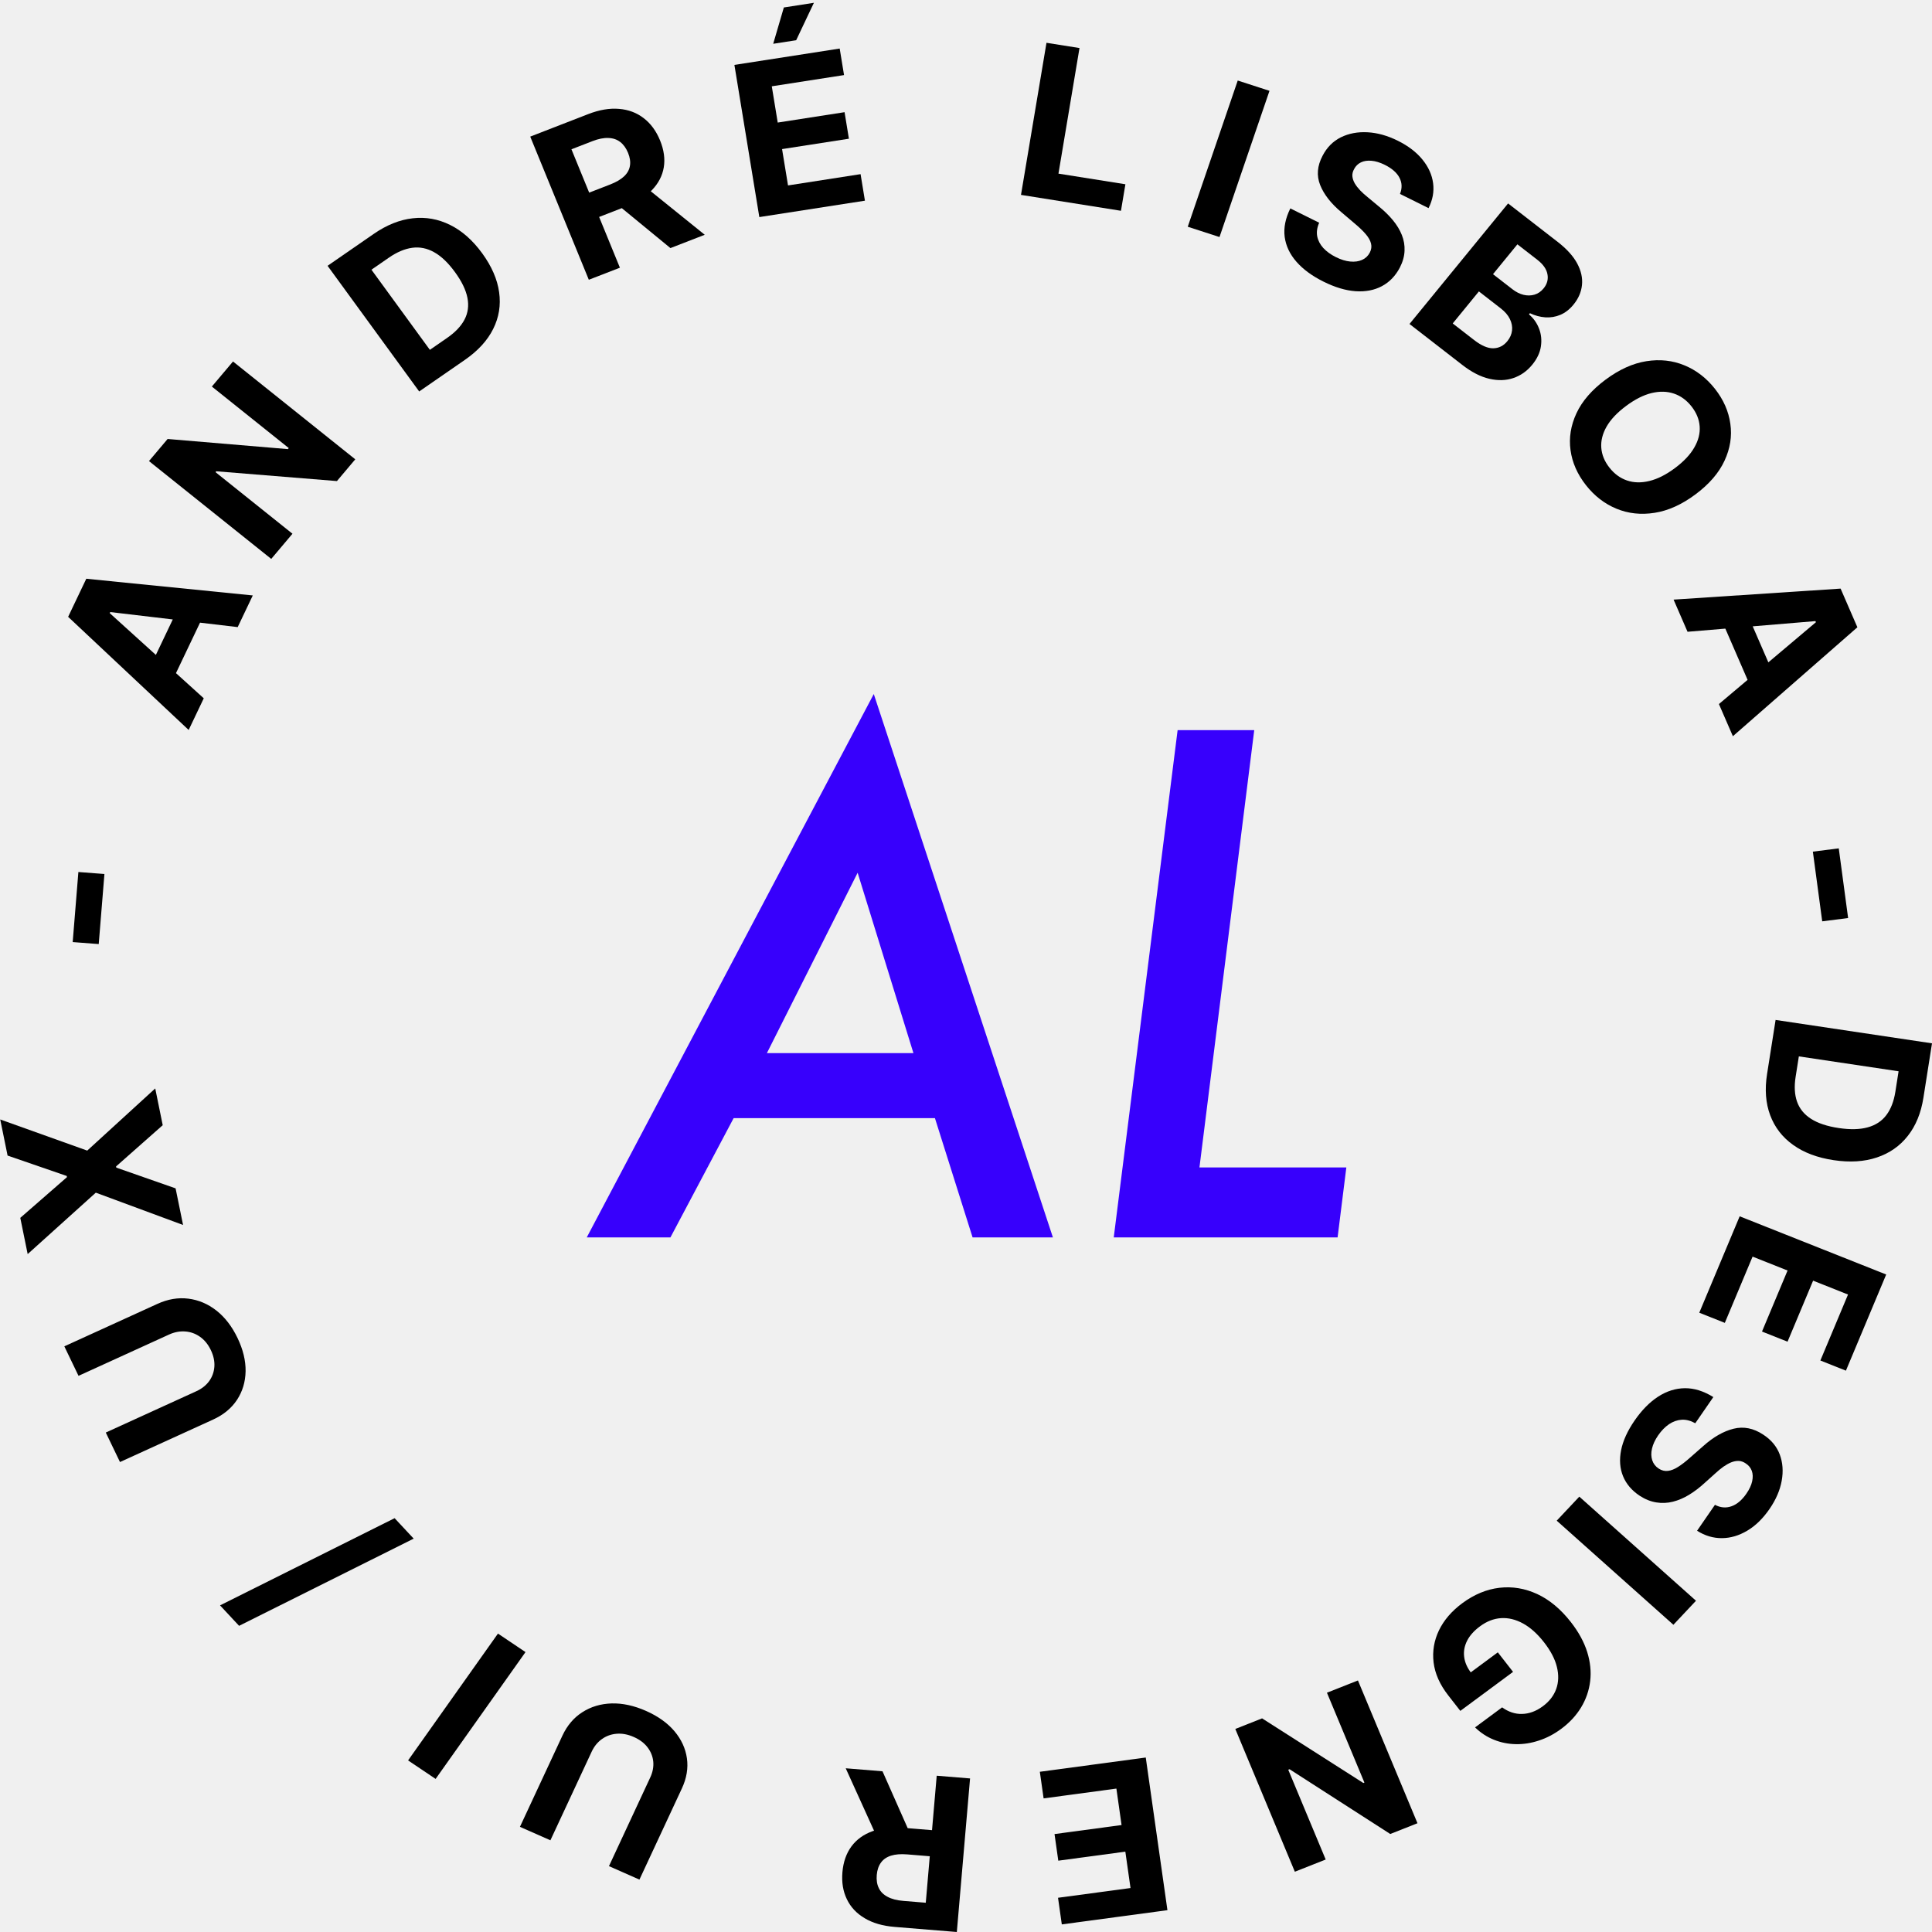
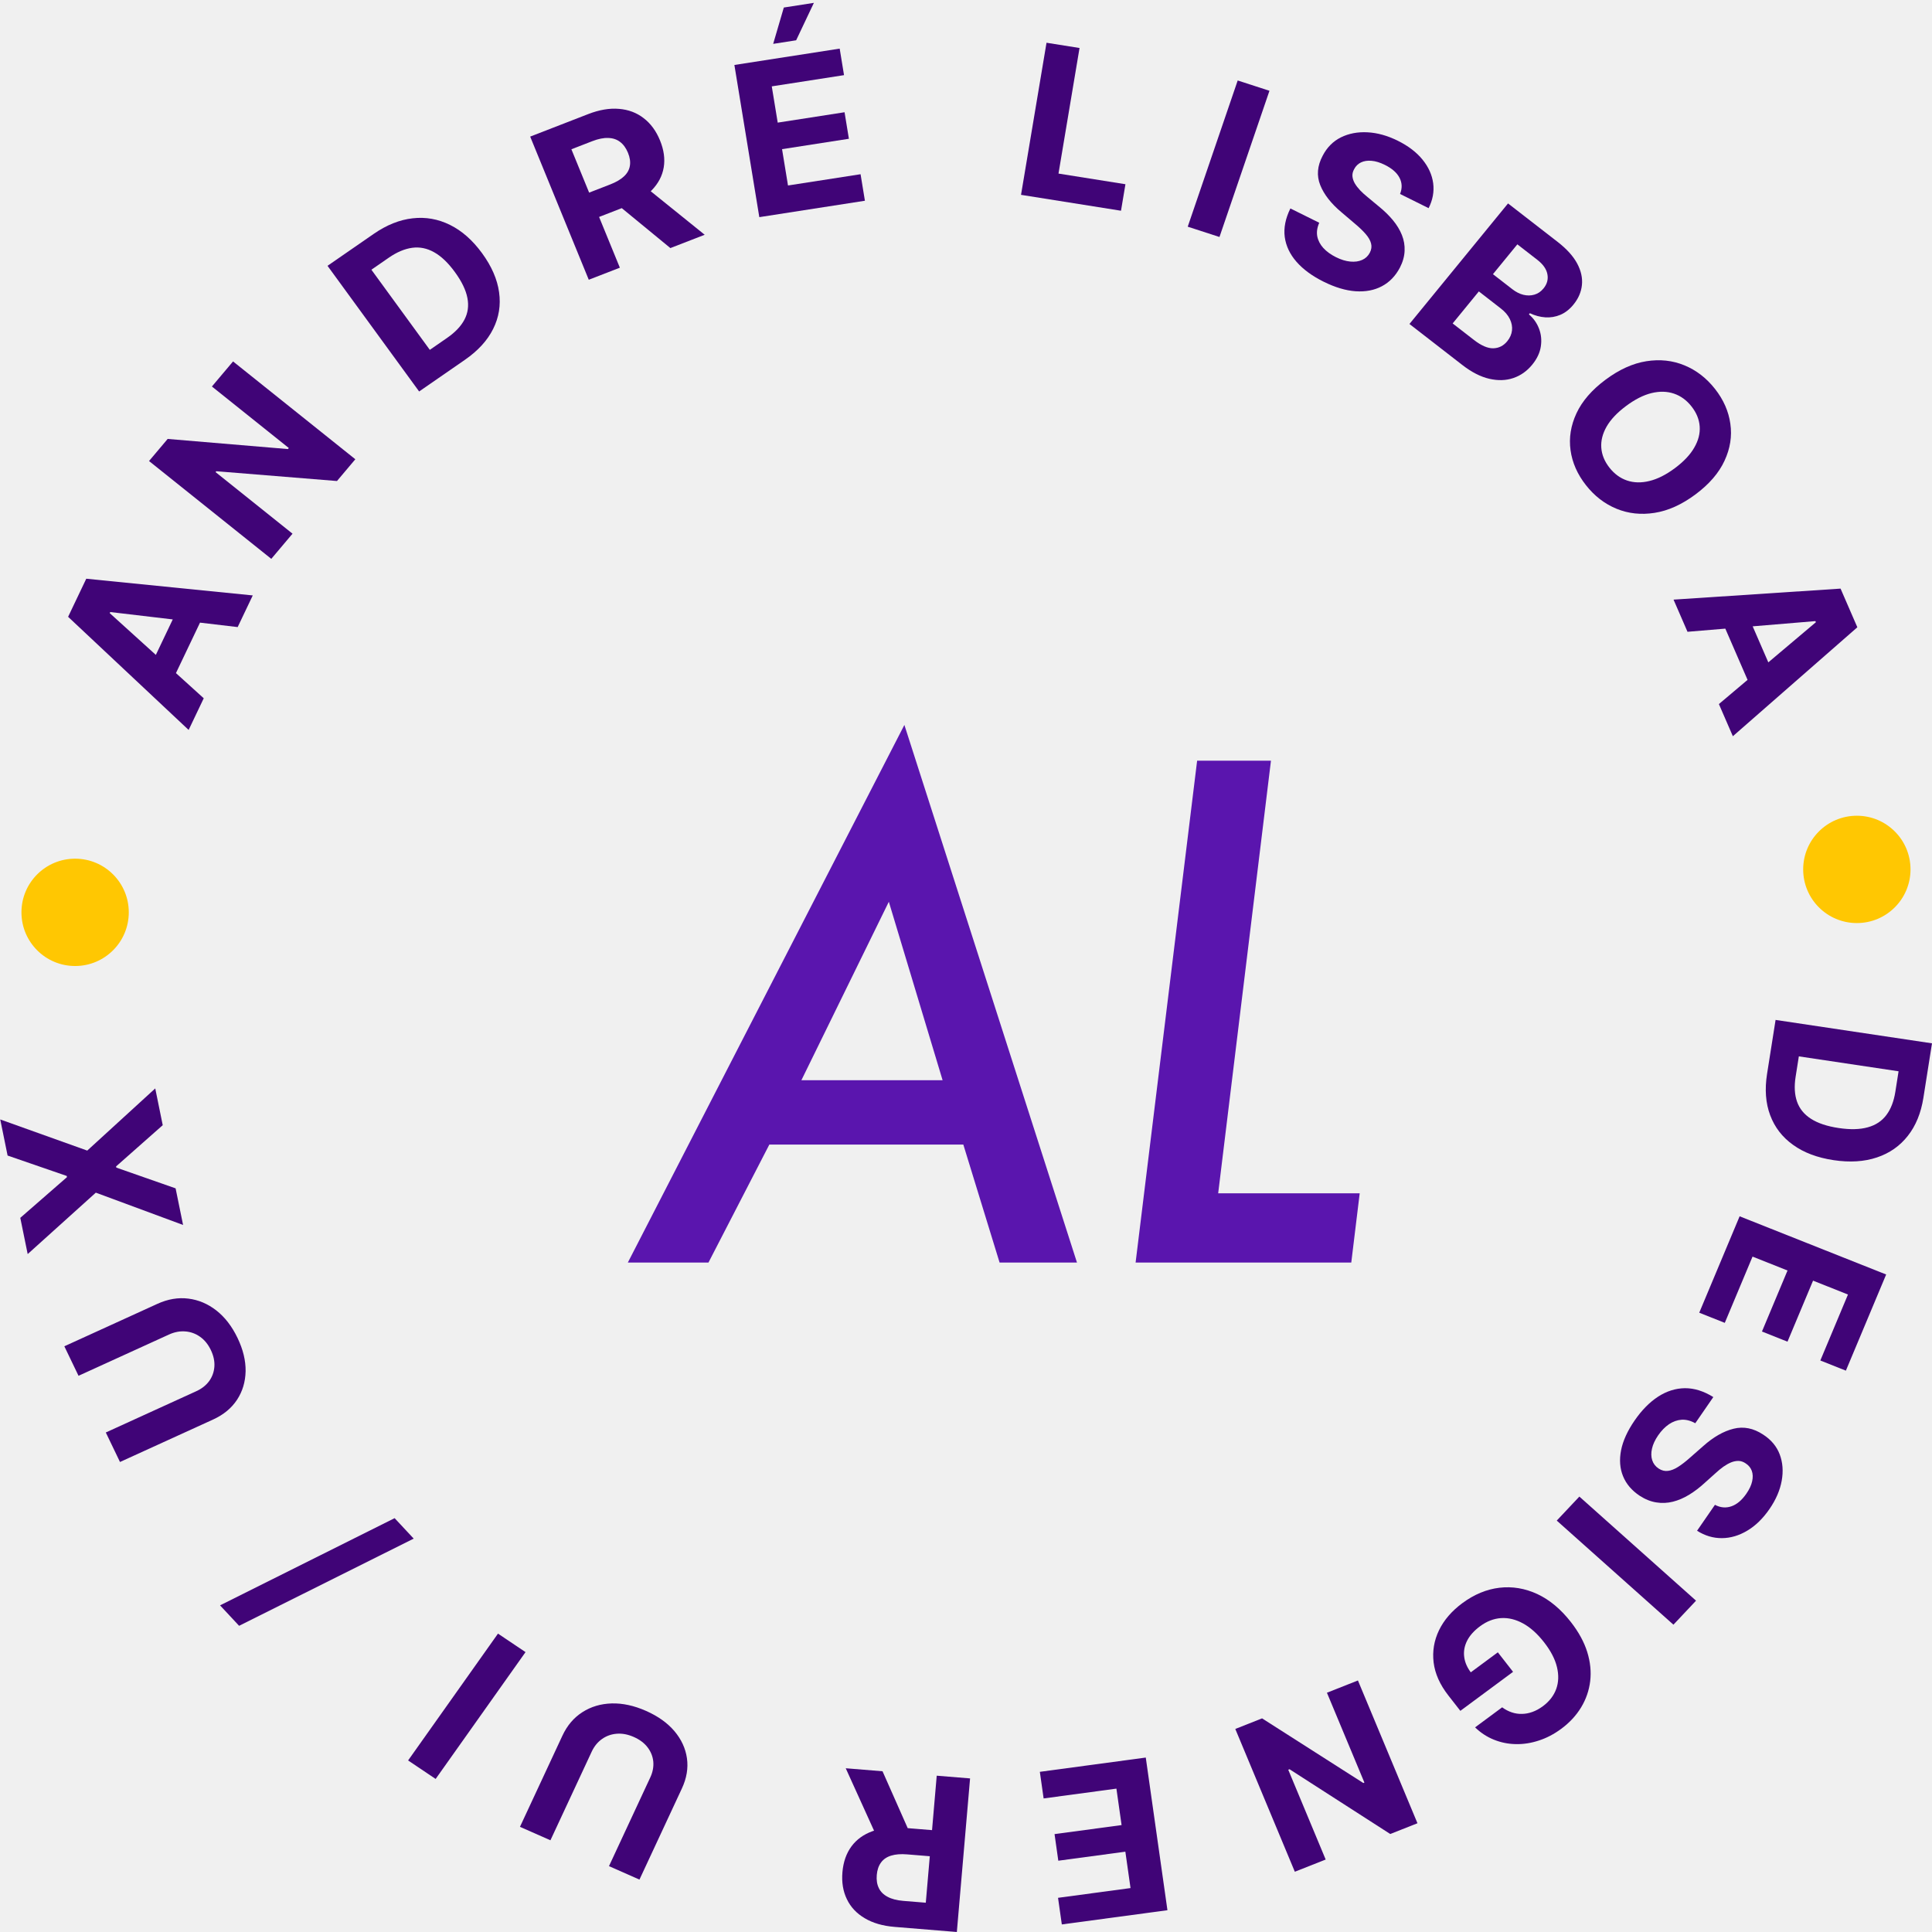
<svg xmlns="http://www.w3.org/2000/svg" width="158" height="158" viewBox="0 0 158 158" fill="none">
-   <path d="M16.664 57.107L15.429 59.697L5.572 50.444L7.057 47.33L20.673 48.695L19.439 51.285L9.018 50.055L8.976 50.144L16.664 57.107ZM11.973 55.183L14.889 49.066L16.826 49.941L13.91 56.059L11.973 55.183Z" fill="black" />
-   <path d="M19.056 29.563L29.054 37.564L27.554 39.342L17.686 38.542L17.626 38.614L23.919 43.649L22.182 45.708L12.184 37.707L13.708 35.9L23.542 36.729L23.615 36.644L17.326 31.612L19.056 29.563Z" fill="black" />
-   <path d="M38.022 29.428L34.281 32.014L26.789 21.738L30.561 19.131C31.622 18.397 32.685 17.971 33.751 17.852C34.815 17.731 35.832 17.91 36.803 18.392C37.777 18.87 38.653 19.643 39.431 20.71C40.211 21.78 40.674 22.844 40.819 23.901C40.968 24.955 40.806 25.955 40.333 26.901C39.864 27.844 39.093 28.686 38.022 29.428ZM35.155 28.61L36.572 27.63C37.231 27.174 37.703 26.677 37.987 26.138C38.272 25.594 38.352 25.003 38.228 24.364C38.105 23.72 37.764 23.015 37.205 22.249C36.651 21.49 36.084 20.949 35.503 20.626C34.925 20.301 34.328 20.181 33.712 20.264C33.096 20.348 32.459 20.618 31.799 21.074L30.377 22.057L35.155 28.61Z" fill="black" />
-   <path d="M48.154 22.879L43.363 11.172L48.106 9.331C49.014 8.979 49.854 8.836 50.625 8.904C51.398 8.966 52.071 9.219 52.643 9.664C53.218 10.103 53.663 10.71 53.98 11.483C54.298 12.261 54.399 12.997 54.284 13.69C54.167 14.38 53.843 15.001 53.311 15.552C52.783 16.101 52.057 16.555 51.134 16.913L47.958 18.146L47.144 16.157L49.909 15.084C50.394 14.895 50.771 14.674 51.039 14.42C51.307 14.166 51.466 13.879 51.516 13.559C51.571 13.238 51.519 12.884 51.362 12.499C51.203 12.111 50.988 11.814 50.719 11.61C50.453 11.404 50.13 11.295 49.749 11.284C49.37 11.267 48.936 11.354 48.447 11.544L46.733 12.209L50.696 21.893L48.154 22.879ZM52.466 15.032L57.634 19.2L54.828 20.289L49.725 16.096L52.466 15.032Z" fill="black" />
-   <path d="M62.098 17.753L60.06 5.308L68.671 3.97L69.026 6.14L63.117 7.058L63.603 10.023L69.069 9.174L69.424 11.344L63.958 12.193L64.445 15.164L70.379 14.242L70.734 16.412L62.098 17.753ZM63.233 3.581L64.103 0.611L66.561 0.229L65.111 3.29L63.233 3.581Z" fill="black" />
-   <path d="M83.497 15.938L85.582 3.5L88.282 3.929L86.561 14.199L92.036 15.069L91.673 17.238L83.497 15.938Z" fill="black" />
-   <path d="M103.819 7.428L99.731 19.385L97.135 18.543L101.223 6.586L103.819 7.428Z" fill="black" />
-   <path d="M114.492 15.86C114.678 15.395 114.665 14.956 114.452 14.541C114.238 14.127 113.839 13.774 113.253 13.483C112.856 13.286 112.491 13.174 112.16 13.148C111.83 13.118 111.542 13.161 111.297 13.279C111.054 13.398 110.87 13.578 110.744 13.819C110.631 14.017 110.583 14.213 110.598 14.41C110.617 14.608 110.682 14.804 110.794 14.998C110.907 15.188 111.054 15.378 111.233 15.568C111.414 15.755 111.616 15.938 111.839 16.117L112.749 16.873C113.194 17.232 113.579 17.608 113.904 17.999C114.228 18.39 114.475 18.796 114.643 19.216C114.811 19.635 114.885 20.068 114.864 20.514C114.847 20.961 114.718 21.42 114.477 21.889C114.114 22.575 113.622 23.081 113.001 23.408C112.386 23.734 111.672 23.87 110.859 23.816C110.051 23.76 109.178 23.499 108.24 23.033C107.309 22.571 106.571 22.03 106.026 21.409C105.484 20.791 105.163 20.113 105.062 19.377C104.966 18.638 105.12 17.86 105.524 17.044L107.883 18.215C107.712 18.604 107.658 18.973 107.721 19.322C107.79 19.67 107.956 19.989 108.219 20.281C108.488 20.571 108.833 20.821 109.253 21.029C109.666 21.234 110.055 21.354 110.42 21.388C110.789 21.424 111.113 21.379 111.391 21.255C111.669 21.13 111.878 20.933 112.02 20.662C112.152 20.41 112.186 20.16 112.122 19.912C112.062 19.666 111.917 19.41 111.687 19.143C111.462 18.879 111.164 18.594 110.796 18.286L109.701 17.356C108.85 16.643 108.271 15.902 107.964 15.133C107.657 14.364 107.723 13.565 108.161 12.737C108.513 12.056 109.01 11.554 109.651 11.232C110.296 10.913 111.024 10.774 111.834 10.817C112.643 10.86 113.468 11.09 114.309 11.507C115.165 11.932 115.837 12.445 116.326 13.047C116.818 13.651 117.11 14.295 117.2 14.98C117.291 15.665 117.167 16.345 116.828 17.02L114.492 15.86Z" fill="black" />
-   <path d="M115.27 26.495L123.332 16.637L127.385 19.78C128.13 20.358 128.663 20.947 128.985 21.548C129.306 22.149 129.436 22.738 129.374 23.314C129.315 23.887 129.084 24.42 128.679 24.914C128.364 25.299 128.008 25.577 127.611 25.746C127.217 25.912 126.805 25.981 126.376 25.952C125.953 25.923 125.534 25.81 125.118 25.614L125.04 25.71C125.412 26.025 125.686 26.411 125.862 26.867C126.042 27.326 126.092 27.814 126.015 28.331C125.939 28.844 125.704 29.343 125.307 29.828C124.88 30.351 124.364 30.714 123.761 30.918C123.165 31.121 122.51 31.14 121.799 30.977C121.087 30.813 120.353 30.437 119.595 29.849L115.27 26.495ZM118.804 26.451L120.548 27.804C121.145 28.267 121.67 28.493 122.125 28.484C122.582 28.471 122.963 28.279 123.267 27.907C123.49 27.634 123.62 27.341 123.655 27.028C123.691 26.714 123.632 26.401 123.478 26.088C123.328 25.778 123.082 25.49 122.739 25.224L120.945 23.832L118.804 26.451ZM122.099 22.422L123.685 23.652C123.978 23.88 124.279 24.032 124.588 24.109C124.903 24.185 125.202 24.181 125.486 24.098C125.773 24.016 126.023 23.846 126.236 23.586C126.527 23.229 126.632 22.841 126.55 22.421C126.472 22.003 126.195 21.611 125.721 21.243L124.094 19.981L122.099 22.422Z" fill="black" />
-   <path d="M138.66 40.428C137.539 41.264 136.423 41.767 135.312 41.939C134.203 42.114 133.162 42.002 132.189 41.6C131.222 41.2 130.392 40.558 129.698 39.675C128.999 38.786 128.579 37.833 128.439 36.817C128.298 35.801 128.46 34.795 128.923 33.798C129.387 32.802 130.178 31.888 131.295 31.055C132.416 30.22 133.53 29.715 134.639 29.539C135.748 29.364 136.786 29.476 137.753 29.877C138.723 30.275 139.558 30.918 140.257 31.808C140.95 32.691 141.368 33.64 141.508 34.656C141.655 35.673 141.496 36.68 141.033 37.676C140.571 38.676 139.78 39.593 138.66 40.428ZM136.974 38.283C137.7 37.742 138.229 37.18 138.561 36.597C138.896 36.017 139.042 35.44 139 34.867C138.958 34.294 138.736 33.752 138.335 33.24C137.933 32.728 137.453 32.378 136.896 32.189C136.339 32 135.728 31.985 135.063 32.145C134.401 32.307 133.707 32.659 132.981 33.2C132.255 33.741 131.724 34.302 131.39 34.882C131.058 35.465 130.912 36.043 130.954 36.616C130.996 37.189 131.218 37.732 131.62 38.243C132.022 38.755 132.502 39.105 133.059 39.294C133.616 39.484 134.225 39.497 134.888 39.334C135.553 39.174 136.248 38.824 136.974 38.283Z" fill="black" />
-   <path d="M138.008 51.667L136.866 49.037L150.525 48.136L151.898 51.299L141.716 60.208L140.574 57.578L148.508 50.884L148.468 50.794L138.008 51.667ZM142.621 49.573L145.319 55.785L143.351 56.595L140.654 50.383L142.621 49.573Z" fill="black" />
-   <path d="M151.14 75.078L149.022 75.347L148.257 69.648L150.375 69.379L151.14 75.078Z" fill="black" />
-   <path d="M144.513 87.826L145.209 83.411L158 85.324L157.298 89.776C157.1 91.029 156.674 92.07 156.019 92.897C155.368 93.725 154.528 94.311 153.498 94.656C152.467 95.004 151.287 95.078 149.959 94.879C148.627 94.68 147.52 94.263 146.64 93.63C145.759 93 145.135 92.19 144.766 91.201C144.398 90.216 144.313 89.091 144.513 87.826ZM147.111 86.391L146.847 88.064C146.724 88.842 146.762 89.518 146.962 90.092C147.165 90.67 147.545 91.138 148.102 91.495C148.663 91.857 149.42 92.109 150.374 92.252C151.319 92.393 152.113 92.373 152.755 92.191C153.397 92.013 153.901 91.68 154.268 91.191C154.635 90.702 154.88 90.068 155.003 89.29L155.267 87.611L147.111 86.391Z" fill="black" />
-   <path d="M142.272 99.47L154.254 104.23L150.96 112.093L148.871 111.263L151.132 105.868L148.277 104.733L146.186 109.724L144.097 108.895L146.188 103.903L143.327 102.767L141.057 108.185L138.968 107.355L142.272 99.47Z" fill="black" />
-   <path d="M140.249 123.066C140.7 123.302 141.15 123.342 141.598 123.185C142.046 123.029 142.453 122.685 142.82 122.154C143.069 121.793 143.227 121.454 143.293 121.137C143.363 120.822 143.353 120.538 143.263 120.286C143.171 120.038 143.009 119.838 142.778 119.687C142.591 119.555 142.396 119.484 142.194 119.475C141.989 119.47 141.782 119.51 141.571 119.594C141.364 119.681 141.153 119.8 140.937 119.951C140.725 120.104 140.514 120.277 140.304 120.471L139.425 121.26C139.005 121.647 138.576 121.975 138.139 122.242C137.701 122.509 137.258 122.698 136.81 122.81C136.362 122.923 135.912 122.942 135.46 122.869C135.006 122.799 134.554 122.619 134.104 122.33C133.449 121.896 132.992 121.36 132.732 120.721C132.474 120.087 132.421 119.381 132.574 118.601C132.727 117.826 133.098 117.013 133.685 116.162C134.268 115.318 134.908 114.669 135.606 114.216C136.301 113.767 137.031 113.537 137.794 113.528C138.558 113.523 139.332 113.766 140.117 114.254L138.64 116.394C138.264 116.183 137.894 116.086 137.53 116.106C137.168 116.13 136.822 116.253 136.493 116.472C136.165 116.698 135.87 117.001 135.606 117.382C135.348 117.757 135.18 118.119 135.101 118.468C135.02 118.82 135.027 119.138 135.121 119.422C135.214 119.705 135.39 119.932 135.649 120.101C135.89 120.259 136.141 120.322 136.402 120.29C136.66 120.261 136.939 120.152 137.237 119.962C137.534 119.775 137.861 119.522 138.218 119.202L139.298 118.255C140.126 117.517 140.951 117.046 141.772 116.842C142.593 116.638 143.399 116.797 144.191 117.32C144.843 117.742 145.295 118.282 145.546 118.941C145.795 119.603 145.849 120.323 145.708 121.101C145.568 121.878 145.234 122.649 144.708 123.411C144.172 124.188 143.569 124.776 142.896 125.177C142.222 125.58 141.53 125.785 140.821 125.791C140.112 125.796 139.434 125.595 138.787 125.186L140.249 123.066Z" fill="black" />
-   <path d="M136.851 132.875L127.309 124.361L129.157 122.397L138.699 130.91L136.851 132.875Z" fill="black" />
-   <path d="M122.845 139.629C123.101 139.816 123.365 139.953 123.635 140.042C123.908 140.134 124.186 140.175 124.47 140.166C124.753 140.162 125.038 140.108 125.327 140.003C125.612 139.9 125.895 139.745 126.177 139.536C126.703 139.147 127.067 138.677 127.267 138.127C127.464 137.579 127.484 136.98 127.325 136.329C127.169 135.682 126.819 135.009 126.273 134.31C125.728 133.611 125.155 133.097 124.555 132.769C123.955 132.44 123.354 132.294 122.754 132.332C122.156 132.372 121.585 132.593 121.042 132.996C120.549 133.36 120.194 133.757 119.978 134.185C119.761 134.618 119.682 135.06 119.742 135.51C119.799 135.963 119.994 136.403 120.328 136.831L119.836 137.095L122.492 135.129L123.739 136.727L119.427 139.917L118.441 138.653C117.752 137.771 117.352 136.872 117.24 135.955C117.131 135.042 117.278 134.166 117.681 133.326C118.087 132.49 118.722 131.752 119.588 131.111C120.554 130.397 121.564 129.976 122.619 129.85C123.676 129.727 124.709 129.898 125.717 130.363C126.725 130.833 127.641 131.598 128.467 132.656C129.101 133.469 129.546 134.284 129.802 135.1C130.057 135.921 130.138 136.716 130.045 137.486C129.952 138.255 129.704 138.972 129.302 139.635C128.899 140.299 128.357 140.883 127.676 141.387C127.093 141.819 126.484 142.137 125.851 142.343C125.221 142.552 124.593 142.65 123.97 142.638C123.343 142.628 122.744 142.507 122.172 142.276C121.602 142.048 121.089 141.712 120.631 141.267L122.845 139.629Z" fill="black" />
-   <path d="M105.893 153.071L101.024 141.395L103.214 140.529L111.495 145.815L111.582 145.78L108.518 138.431L111.053 137.429L115.922 149.105L113.697 149.985L105.46 144.688L105.354 144.73L108.416 152.073L105.893 153.071Z" fill="black" />
-   <path d="M93.701 143.731L95.473 156.215L86.835 157.378L86.526 155.201L92.454 154.404L92.031 151.429L86.548 152.167L86.239 149.991L91.722 149.253L91.299 146.272L85.347 147.073L85.038 144.897L93.701 143.731Z" fill="black" />
-   <path d="M79.332 145.442L78.25 158L73.162 157.584C72.188 157.505 71.372 157.267 70.713 156.872C70.049 156.48 69.563 155.961 69.255 155.314C68.943 154.671 68.822 153.934 68.894 153.104C68.966 152.27 69.212 151.568 69.633 150.997C70.054 150.431 70.629 150.017 71.357 149.755C72.082 149.493 72.939 149.403 73.93 149.483L77.336 149.762L77.153 151.896L74.187 151.653C73.666 151.611 73.228 151.645 72.872 151.756C72.516 151.867 72.242 152.054 72.05 152.319C71.854 152.583 71.738 152.921 71.702 153.334C71.666 153.751 71.722 154.109 71.87 154.41C72.013 154.71 72.252 154.947 72.588 155.123C72.919 155.302 73.347 155.413 73.872 155.456L75.71 155.607L76.605 145.219L79.332 145.442ZM71.875 150.588L69.163 144.611L72.172 144.857L74.816 150.828L71.875 150.588Z" fill="black" />
-   <path d="M45.013 150.5L42.521 149.4L45.992 141.946C46.382 141.109 46.928 140.467 47.631 140.021C48.33 139.573 49.127 139.335 50.024 139.307C50.918 139.284 51.853 139.487 52.827 139.917C53.806 140.349 54.58 140.901 55.151 141.572C55.721 142.247 56.062 142.988 56.177 143.795C56.291 144.602 56.154 145.424 55.764 146.261L52.293 153.715L49.801 152.614L53.175 145.368C53.379 144.931 53.462 144.499 53.425 144.073C53.383 143.645 53.228 143.254 52.958 142.9C52.688 142.547 52.313 142.264 51.833 142.052C51.35 141.839 50.884 141.751 50.437 141.787C49.986 141.822 49.583 141.967 49.229 142.22C48.872 142.472 48.591 142.817 48.387 143.254L45.013 150.5Z" fill="black" />
-   <path d="M33.373 143.967L40.724 133.595L42.976 135.109L35.625 145.48L33.373 143.967Z" fill="black" />
-   <path d="M17.995 131.288L32.272 124.158L33.831 125.83L19.553 132.961L17.995 131.288Z" fill="black" />
-   <path d="M6.422 112.517L5.261 110.104L12.871 106.633C13.726 106.243 14.569 106.1 15.401 106.205C16.232 106.307 16.997 106.631 17.697 107.177C18.393 107.724 18.968 108.47 19.422 109.414C19.877 110.361 20.098 111.27 20.085 112.142C20.068 113.015 19.833 113.794 19.382 114.481C18.93 115.167 18.277 115.705 17.423 116.095L9.812 119.566L8.652 117.154L16.05 113.778C16.497 113.575 16.848 113.299 17.104 112.951C17.358 112.6 17.5 112.204 17.531 111.764C17.561 111.325 17.465 110.872 17.241 110.408C17.016 109.94 16.721 109.578 16.357 109.324C15.991 109.065 15.588 108.92 15.15 108.889C14.71 108.854 14.267 108.938 13.82 109.142L6.422 112.517Z" fill="black" />
-   <path d="M1.659 99.597L5.477 96.268L5.457 96.171L0.62 94.503L0.019 91.551L7.134 94.097L12.695 89.013L13.307 92.019L9.492 95.391L9.511 95.488L14.36 97.185L14.971 100.179L7.835 97.537L2.263 102.56L1.659 99.597Z" fill="black" />
-   <path d="M6.41 71.313L8.54 71.477L8.074 77.207L5.945 77.043L6.41 71.313Z" fill="black" />
-   <path d="M59.996 91.444L54.828 101.197H47.984L71.458 56.758L86.108 101.197H79.539L76.46 91.444H59.996ZM62.717 86.124H74.701L70.138 71.374L62.717 86.124Z" fill="#3700FC" />
-   <path d="M102.572 59.713L98.092 95.474H110.104L109.389 101.197H91.083L96.306 59.713H102.572Z" fill="#3700FC" />
+   <g clip-path="url(#clip0_361_43239)">
+     <path d="M16.662 57.105L15.427 59.695L5.57 50.443L7.055 47.328L20.671 48.694L19.437 51.283L9.016 50.053L8.974 50.142L16.662 57.105ZM11.971 55.181L14.887 49.064L16.824 49.94L13.908 56.057L11.971 55.181Z" fill="#400477" />
+     <path d="M19.059 29.559L29.058 37.559L27.558 39.338L17.69 38.538L17.63 38.609L23.923 43.645L22.186 45.704L12.188 37.703L13.712 35.896L23.546 36.725L23.618 36.639L17.33 31.608L19.059 29.559Z" fill="#400477" />
+     <path d="M38.018 29.428L34.277 32.015L26.785 21.739L30.557 19.131C31.618 18.397 32.681 17.971 33.748 17.853C34.811 17.732 35.828 17.911 36.799 18.392C37.773 18.871 38.649 19.644 39.427 20.711C40.207 21.781 40.67 22.845 40.815 23.901C40.964 24.956 40.802 25.956 40.329 26.902C39.86 27.845 39.089 28.687 38.018 29.428ZM35.151 28.611L36.568 27.631C37.227 27.175 37.699 26.678 37.983 26.139C38.268 25.595 38.349 25.003 38.224 24.365C38.101 23.721 37.76 23.016 37.201 22.25C36.648 21.491 36.08 20.95 35.499 20.627C34.921 20.302 34.324 20.182 33.708 20.265C33.092 20.349 32.455 20.619 31.795 21.075L30.373 22.058L35.151 28.611Z" fill="#400477" />
+     <path d="M48.15 22.878L43.359 11.171L48.102 9.331C49.01 8.978 49.85 8.836 50.621 8.903C51.395 8.965 52.067 9.218 52.639 9.663C53.214 10.102 53.659 10.709 53.976 11.483C54.294 12.26 54.395 12.996 54.28 13.69C54.164 14.38 53.839 15 53.307 15.551C52.779 16.1 52.054 16.554 51.13 16.913L47.955 18.145L47.141 16.156L49.905 15.083C50.39 14.895 50.767 14.673 51.035 14.419C51.303 14.165 51.462 13.878 51.512 13.558C51.567 13.237 51.515 12.884 51.358 12.499C51.199 12.11 50.984 11.813 50.715 11.609C50.449 11.403 50.126 11.294 49.745 11.283C49.366 11.267 48.932 11.353 48.443 11.543L46.729 12.208L50.692 21.892L48.15 22.878ZM52.462 15.031L57.63 19.199L54.824 20.288L49.721 16.095L52.462 15.031Z" fill="#400477" />
+     <path d="M62.097 17.758L60.059 5.313L68.67 3.976L69.025 6.145L63.116 7.063L63.602 10.028L69.068 9.179L69.423 11.349L63.957 12.198L64.443 15.169L70.378 14.248L70.733 16.417L62.097 17.758ZM63.231 3.587L64.101 0.616L66.56 0.234L65.109 3.295L63.231 3.587Z" fill="#400477" />
+     <path d="M83.5 15.934L85.585 3.496L88.285 3.925L86.564 14.195L92.039 15.066L91.676 17.234L83.5 15.934Z" fill="#400477" />
+     <path d="M103.817 7.424L99.729 19.381L97.133 18.539L101.22 6.582L103.817 7.424Z" fill="#400477" />
+     <path d="M114.497 15.863C114.683 15.398 114.67 14.959 114.456 14.544C114.243 14.13 113.844 13.777 113.258 13.487C112.861 13.289 112.496 13.177 112.165 13.151C111.835 13.121 111.548 13.165 111.302 13.282C111.059 13.401 110.875 13.581 110.749 13.822C110.636 14.02 110.588 14.217 110.603 14.413C110.622 14.611 110.687 14.807 110.799 15.001C110.912 15.191 111.059 15.381 111.238 15.571C111.419 15.758 111.621 15.941 111.844 16.121L112.754 16.876C113.199 17.235 113.584 17.611 113.909 18.002C114.233 18.394 114.48 18.799 114.648 19.219C114.816 19.638 114.89 20.071 114.869 20.517C114.852 20.964 114.724 21.423 114.482 21.892C114.119 22.578 113.627 23.084 113.006 23.411C112.391 23.737 111.677 23.873 110.864 23.819C110.056 23.763 109.183 23.502 108.245 23.037C107.314 22.575 106.576 22.033 106.031 21.413C105.489 20.794 105.168 20.116 105.067 19.38C104.971 18.641 105.125 17.864 105.529 17.047L107.888 18.218C107.717 18.607 107.663 18.977 107.726 19.326C107.795 19.673 107.961 19.992 108.224 20.284C108.493 20.574 108.838 20.824 109.258 21.033C109.671 21.238 110.06 21.357 110.425 21.391C110.794 21.427 111.118 21.383 111.396 21.258C111.674 21.134 111.884 20.936 112.025 20.666C112.157 20.413 112.191 20.163 112.127 19.915C112.067 19.669 111.922 19.413 111.693 19.147C111.467 18.883 111.169 18.597 110.801 18.29L109.706 17.359C108.855 16.646 108.276 15.905 107.969 15.136C107.662 14.367 107.728 13.568 108.166 12.741C108.518 12.059 109.015 11.557 109.656 11.236C110.301 10.916 111.029 10.777 111.839 10.82C112.648 10.863 113.474 11.093 114.314 11.511C115.17 11.935 115.842 12.449 116.331 13.05C116.823 13.654 117.115 14.299 117.206 14.984C117.296 15.669 117.172 16.348 116.833 17.023L114.497 15.863Z" fill="#400477" />
+     <path d="M115.266 26.495L123.328 16.637L127.381 19.78C128.126 20.358 128.659 20.947 128.981 21.548C129.302 22.149 129.432 22.738 129.37 23.314C129.311 23.887 129.079 24.42 128.675 24.914C128.36 25.299 128.004 25.577 127.607 25.746C127.213 25.912 126.801 25.981 126.372 25.952C125.949 25.923 125.53 25.81 125.114 25.614L125.035 25.71C125.408 26.025 125.682 26.411 125.858 26.867C126.037 27.326 126.088 27.814 126.01 28.331C125.935 28.844 125.699 29.343 125.303 29.828C124.875 30.351 124.36 30.714 123.757 30.918C123.16 31.121 122.506 31.14 121.795 30.977C121.083 30.813 120.348 30.437 119.59 29.849L115.266 26.495ZM118.799 26.451L120.544 27.804C121.141 28.267 121.666 28.493 122.121 28.484C122.578 28.471 122.959 28.279 123.263 27.907C123.486 27.634 123.615 27.341 123.651 27.028C123.686 26.714 123.628 26.401 123.474 26.088C123.324 25.778 123.078 25.489 122.735 25.224L120.941 23.832L118.799 26.451ZM122.094 22.422L123.681 23.652C123.974 23.88 124.275 24.032 124.584 24.109C124.899 24.185 125.198 24.181 125.482 24.097C125.769 24.016 126.019 23.846 126.232 23.586C126.523 23.229 126.628 22.841 126.546 22.421C126.467 22.003 126.191 21.611 125.716 21.243L124.09 19.982L122.094 22.422Z" fill="#400477" />
+     <path d="M138.661 40.43C137.54 41.265 136.424 41.769 135.313 41.941C134.204 42.116 133.163 42.003 132.19 41.602C131.223 41.202 130.393 40.56 129.699 39.677C129 38.788 128.58 37.835 128.44 36.819C128.299 35.803 128.461 34.797 128.924 33.8C129.388 32.804 130.178 31.889 131.296 31.057C132.417 30.221 133.531 29.716 134.64 29.541C135.749 29.366 136.787 29.478 137.754 29.878C138.724 30.276 139.559 30.92 140.257 31.81C140.951 32.693 141.368 33.642 141.509 34.658C141.656 35.675 141.497 36.682 141.033 37.678C140.572 38.678 139.781 39.595 138.661 40.43ZM136.975 38.285C137.701 37.744 138.23 37.182 138.562 36.598C138.897 36.018 139.043 35.442 139.001 34.869C138.959 34.295 138.737 33.753 138.335 33.242C137.934 32.73 137.454 32.38 136.897 32.191C136.34 32.001 135.729 31.987 135.064 32.146C134.402 32.309 133.707 32.661 132.982 33.202C132.256 33.743 131.725 34.303 131.391 34.883C131.058 35.467 130.913 36.045 130.955 36.618C130.997 37.191 131.219 37.733 131.621 38.245C132.023 38.757 132.502 39.107 133.059 39.296C133.617 39.485 134.226 39.499 134.889 39.336C135.554 39.176 136.249 38.826 136.975 38.285Z" fill="#400477" />
+     <path d="M138.005 51.668L136.863 49.038L150.522 48.137L151.895 51.299L141.714 60.209L140.572 57.579L148.505 50.885L148.465 50.794L138.005 51.668ZM142.619 49.574L145.316 55.786L143.349 56.596L140.652 50.384L142.619 49.574Z" fill="#400477" />
+     <path d="M144.511 87.826L145.208 83.41L157.999 85.324L157.297 89.776C157.099 91.029 156.673 92.069 156.018 92.897C155.367 93.725 154.527 94.311 153.497 94.655C152.466 95.003 151.286 95.078 149.958 94.879C148.626 94.68 147.519 94.263 146.639 93.629C145.758 92.999 145.134 92.19 144.765 91.201C144.396 90.216 144.312 89.091 144.511 87.826ZM147.11 86.39L146.846 88.063C146.723 88.841 146.761 89.518 146.961 90.091C147.163 90.669 147.543 91.137 148.101 91.494C148.662 91.856 149.419 92.109 150.372 92.251C151.317 92.393 152.111 92.372 152.754 92.19C153.396 92.013 153.9 91.679 154.267 91.19C154.634 90.701 154.879 90.068 155.002 89.289L155.266 87.611L147.11 86.39Z" fill="#400477" />
+     <path d="M142.268 99.469L154.251 104.229L150.957 112.092L148.868 111.262L151.128 105.867L148.273 104.732L146.182 109.723L144.094 108.893L146.185 103.902L143.324 102.766L141.054 108.184L138.965 107.354L142.268 99.469Z" fill="#400477" />
+     <path d="M140.249 123.066C140.7 123.302 141.15 123.342 141.598 123.185C142.046 123.029 142.453 122.685 142.819 122.154C143.069 121.793 143.226 121.454 143.293 121.136C143.363 120.821 143.353 120.538 143.263 120.286C143.17 120.038 143.009 119.838 142.778 119.687C142.59 119.555 142.395 119.484 142.193 119.475C141.989 119.47 141.781 119.51 141.571 119.594C141.363 119.681 141.152 119.8 140.937 119.95C140.725 120.103 140.514 120.277 140.304 120.471L139.425 121.259C139.005 121.647 138.576 121.974 138.138 122.241C137.7 122.508 137.257 122.698 136.809 122.81C136.361 122.922 135.911 122.942 135.46 122.869C135.005 122.799 134.553 122.619 134.103 122.33C133.448 121.896 132.991 121.36 132.732 120.721C132.474 120.087 132.421 119.38 132.573 118.6C132.727 117.826 133.097 117.013 133.684 116.162C134.267 115.317 134.907 114.669 135.605 114.216C136.301 113.767 137.03 113.537 137.793 113.527C138.557 113.523 139.332 113.765 140.116 114.254L138.64 116.394C138.263 116.182 137.893 116.086 137.53 116.105C137.167 116.13 136.822 116.253 136.493 116.472C136.165 116.697 135.869 117.001 135.606 117.382C135.348 117.757 135.179 118.119 135.101 118.468C135.02 118.82 135.027 119.138 135.12 119.422C135.214 119.705 135.39 119.932 135.649 120.101C135.89 120.259 136.141 120.322 136.401 120.29C136.66 120.261 136.938 120.152 137.237 119.962C137.533 119.775 137.86 119.522 138.218 119.202L139.297 118.255C140.126 117.517 140.951 117.046 141.772 116.842C142.593 116.638 143.399 116.797 144.19 117.32C144.843 117.742 145.295 118.282 145.546 118.941C145.795 119.603 145.849 120.323 145.708 121.1C145.567 121.878 145.234 122.648 144.708 123.411C144.172 124.188 143.568 124.776 142.896 125.176C142.221 125.58 141.53 125.785 140.82 125.79C140.111 125.796 139.433 125.594 138.786 125.186L140.249 123.066Z" fill="#400477" />
+     <path d="M136.854 132.868L127.312 124.355L129.161 122.391L138.703 130.904L136.854 132.868Z" fill="#400477" />
+     <path d="M122.847 139.626C123.103 139.813 123.366 139.95 123.637 140.039C123.909 140.131 124.188 140.172 124.471 140.163C124.755 140.16 125.04 140.105 125.328 140C125.614 139.898 125.897 139.742 126.179 139.534C126.705 139.144 127.069 138.674 127.269 138.124C127.466 137.576 127.485 136.977 127.327 136.327C127.171 135.679 126.821 135.006 126.275 134.307C125.73 133.608 125.157 133.094 124.557 132.766C123.956 132.437 123.356 132.291 122.756 132.329C122.158 132.369 121.587 132.591 121.044 132.993C120.55 133.358 120.196 133.754 119.979 134.182C119.762 134.616 119.684 135.058 119.744 135.508C119.801 135.96 119.996 136.4 120.33 136.828L119.838 137.092L122.494 135.127L123.74 136.724L119.429 139.914L118.442 138.65C117.754 137.768 117.354 136.869 117.242 135.952C117.133 135.039 117.279 134.163 117.683 133.323C118.088 132.487 118.724 131.749 119.589 131.109C120.555 130.394 121.566 129.973 122.621 129.847C123.678 129.724 124.711 129.895 125.719 130.36C126.726 130.831 127.643 131.595 128.469 132.653C129.103 133.467 129.548 134.281 129.804 135.097C130.058 135.918 130.139 136.714 130.047 137.483C129.954 138.252 129.706 138.969 129.303 139.633C128.901 140.296 128.359 140.88 127.678 141.384C127.094 141.816 126.486 142.135 125.853 142.34C125.222 142.549 124.595 142.648 123.972 142.635C123.345 142.625 122.746 142.504 122.174 142.273C121.604 142.045 121.091 141.709 120.633 141.265L122.847 139.626Z" fill="#400477" />
+     <path d="M105.892 153.072L101.023 141.395L103.213 140.529L111.494 145.816L111.582 145.781L108.517 138.432L111.052 137.43L115.921 149.106L113.696 149.986L105.459 144.689L105.354 144.731L108.415 152.074L105.892 153.072Z" fill="#400477" />
+     <path d="M93.702 143.734L95.474 156.218L86.836 157.381L86.527 155.205L92.455 154.407L92.032 151.432L86.549 152.17L86.241 149.994L91.724 149.256L91.301 146.275L85.348 147.077L85.039 144.901L93.702 143.734Z" fill="#400477" />
+     <path d="M79.333 145.44L78.251 157.999L73.163 157.583C72.189 157.503 71.373 157.266 70.714 156.87C70.05 156.479 69.564 155.959 69.256 155.312C68.944 154.669 68.823 153.933 68.895 153.103C68.967 152.269 69.213 151.567 69.634 150.996C70.055 150.429 70.63 150.015 71.358 149.754C72.083 149.492 72.94 149.401 73.931 149.482L77.337 149.76L77.154 151.894L74.188 151.652C73.667 151.609 73.229 151.644 72.873 151.755C72.516 151.865 72.243 152.053 72.051 152.317C71.855 152.581 71.739 152.92 71.703 153.333C71.667 153.75 71.723 154.108 71.871 154.408C72.014 154.708 72.253 154.946 72.589 155.122C72.92 155.301 73.348 155.412 73.873 155.455L75.712 155.605L76.606 145.217L79.333 145.44ZM71.876 150.586L69.164 144.609L72.174 144.855L74.817 150.826L71.876 150.586Z" fill="#400477" />
+     <path d="M45.015 150.499L42.523 149.399L45.994 141.945C46.384 141.108 46.93 140.467 47.633 140.02C48.332 139.572 49.129 139.334 50.026 139.307C50.92 139.283 51.855 139.486 52.829 139.916C53.808 140.348 54.582 140.9 55.153 141.571C55.723 142.246 56.064 142.987 56.179 143.794C56.293 144.601 56.156 145.423 55.766 146.26L52.295 153.714L49.803 152.614L53.177 145.367C53.381 144.93 53.464 144.498 53.427 144.072C53.386 143.644 53.23 143.253 52.96 142.899C52.69 142.546 52.315 142.263 51.835 142.052C51.352 141.838 50.886 141.75 50.439 141.786C49.988 141.821 49.586 141.966 49.231 142.219C48.874 142.471 48.593 142.816 48.389 143.253L45.015 150.499Z" fill="#400477" />
+     <path d="M33.375 143.97L40.726 133.598L42.978 135.111L35.627 145.483L33.375 143.97Z" fill="#400477" />
+     <path d="M17.996 131.287L32.273 124.156L33.832 125.829L19.554 132.959L17.996 131.287Z" fill="#400477" />
+     <path d="M6.422 112.513L5.262 110.1L12.872 106.629C13.727 106.239 14.57 106.096 15.402 106.201C16.232 106.303 16.997 106.627 17.697 107.173C18.393 107.72 18.968 108.466 19.422 109.41C19.878 110.357 20.099 111.266 20.086 112.138C20.068 113.011 19.834 113.79 19.383 114.477C18.931 115.163 18.278 115.701 17.424 116.091L9.813 119.562L8.653 117.149L16.051 113.774C16.498 113.571 16.849 113.295 17.105 112.947C17.359 112.596 17.501 112.2 17.532 111.76C17.562 111.321 17.465 110.868 17.242 110.404C17.017 109.936 16.722 109.575 16.358 109.32C15.991 109.061 15.589 108.916 15.151 108.885C14.711 108.85 14.267 108.934 13.821 109.138L6.422 112.513Z" fill="#400477" />
+     <path d="M1.659 99.596L5.478 96.267L5.458 96.17L0.621 94.501L0.02 91.55L7.135 94.096L12.696 89.012L13.308 92.018L9.493 95.39L9.512 95.487L14.361 97.184L14.972 100.178L7.836 97.536L2.264 102.559L1.659 99.596Z" fill="#400477" />
+     <circle cx="151.854" cy="71.1" r="4.389" fill="#FFC702" />
+     <circle cx="6.143" cy="74.612" r="4.389" fill="#FFC702" />
+   </g>
+   <path d="M62.917 93.603L57.938 103.253H51.344L73.961 59.285L88.076 103.253H81.747L78.781 93.603H62.917ZM65.539 88.34H77.086L72.689 73.746L65.539 88.34Z" fill="#5A15AE" />
+   <path d="M103.94 62.209L99.623 97.591H111.197L110.508 103.253H92.87L97.902 62.209H103.94Z" fill="#5A15AE" />
+   <defs>
+     <clipPath id="clip0_361_43239">
+       <rect width="158" height="158" fill="white" />
+     </clipPath>
+   </defs>
</svg>
